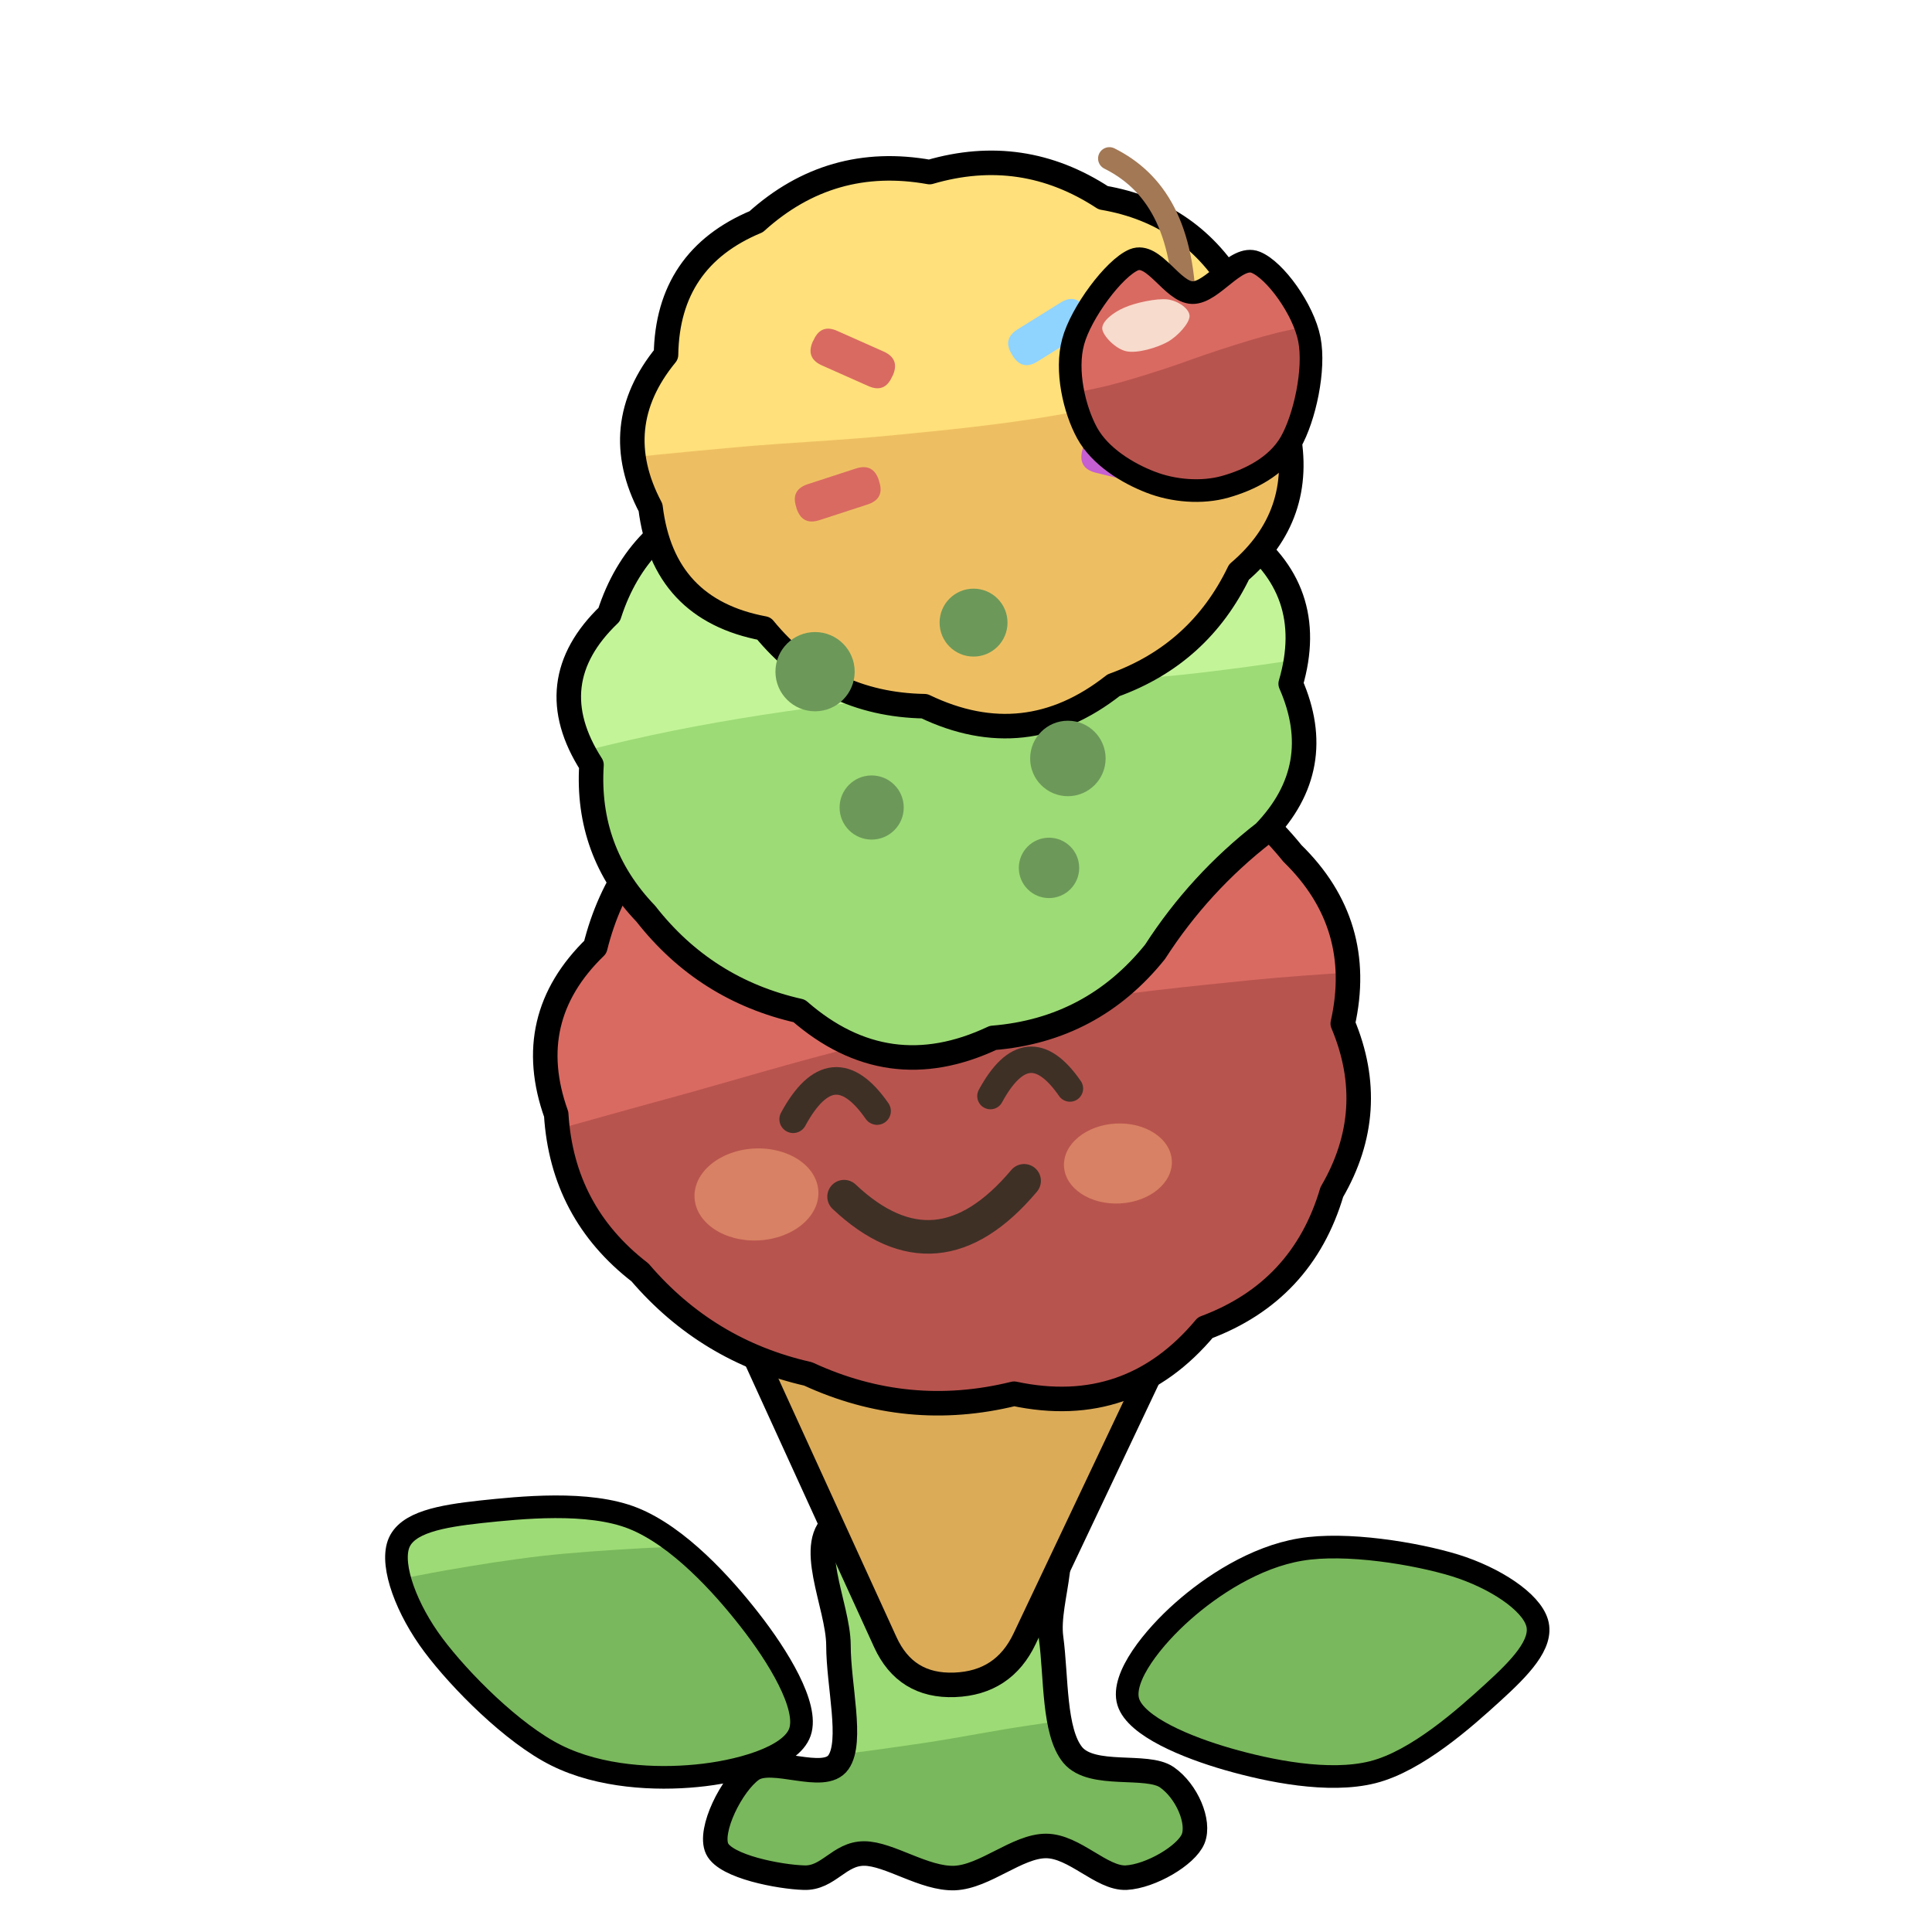
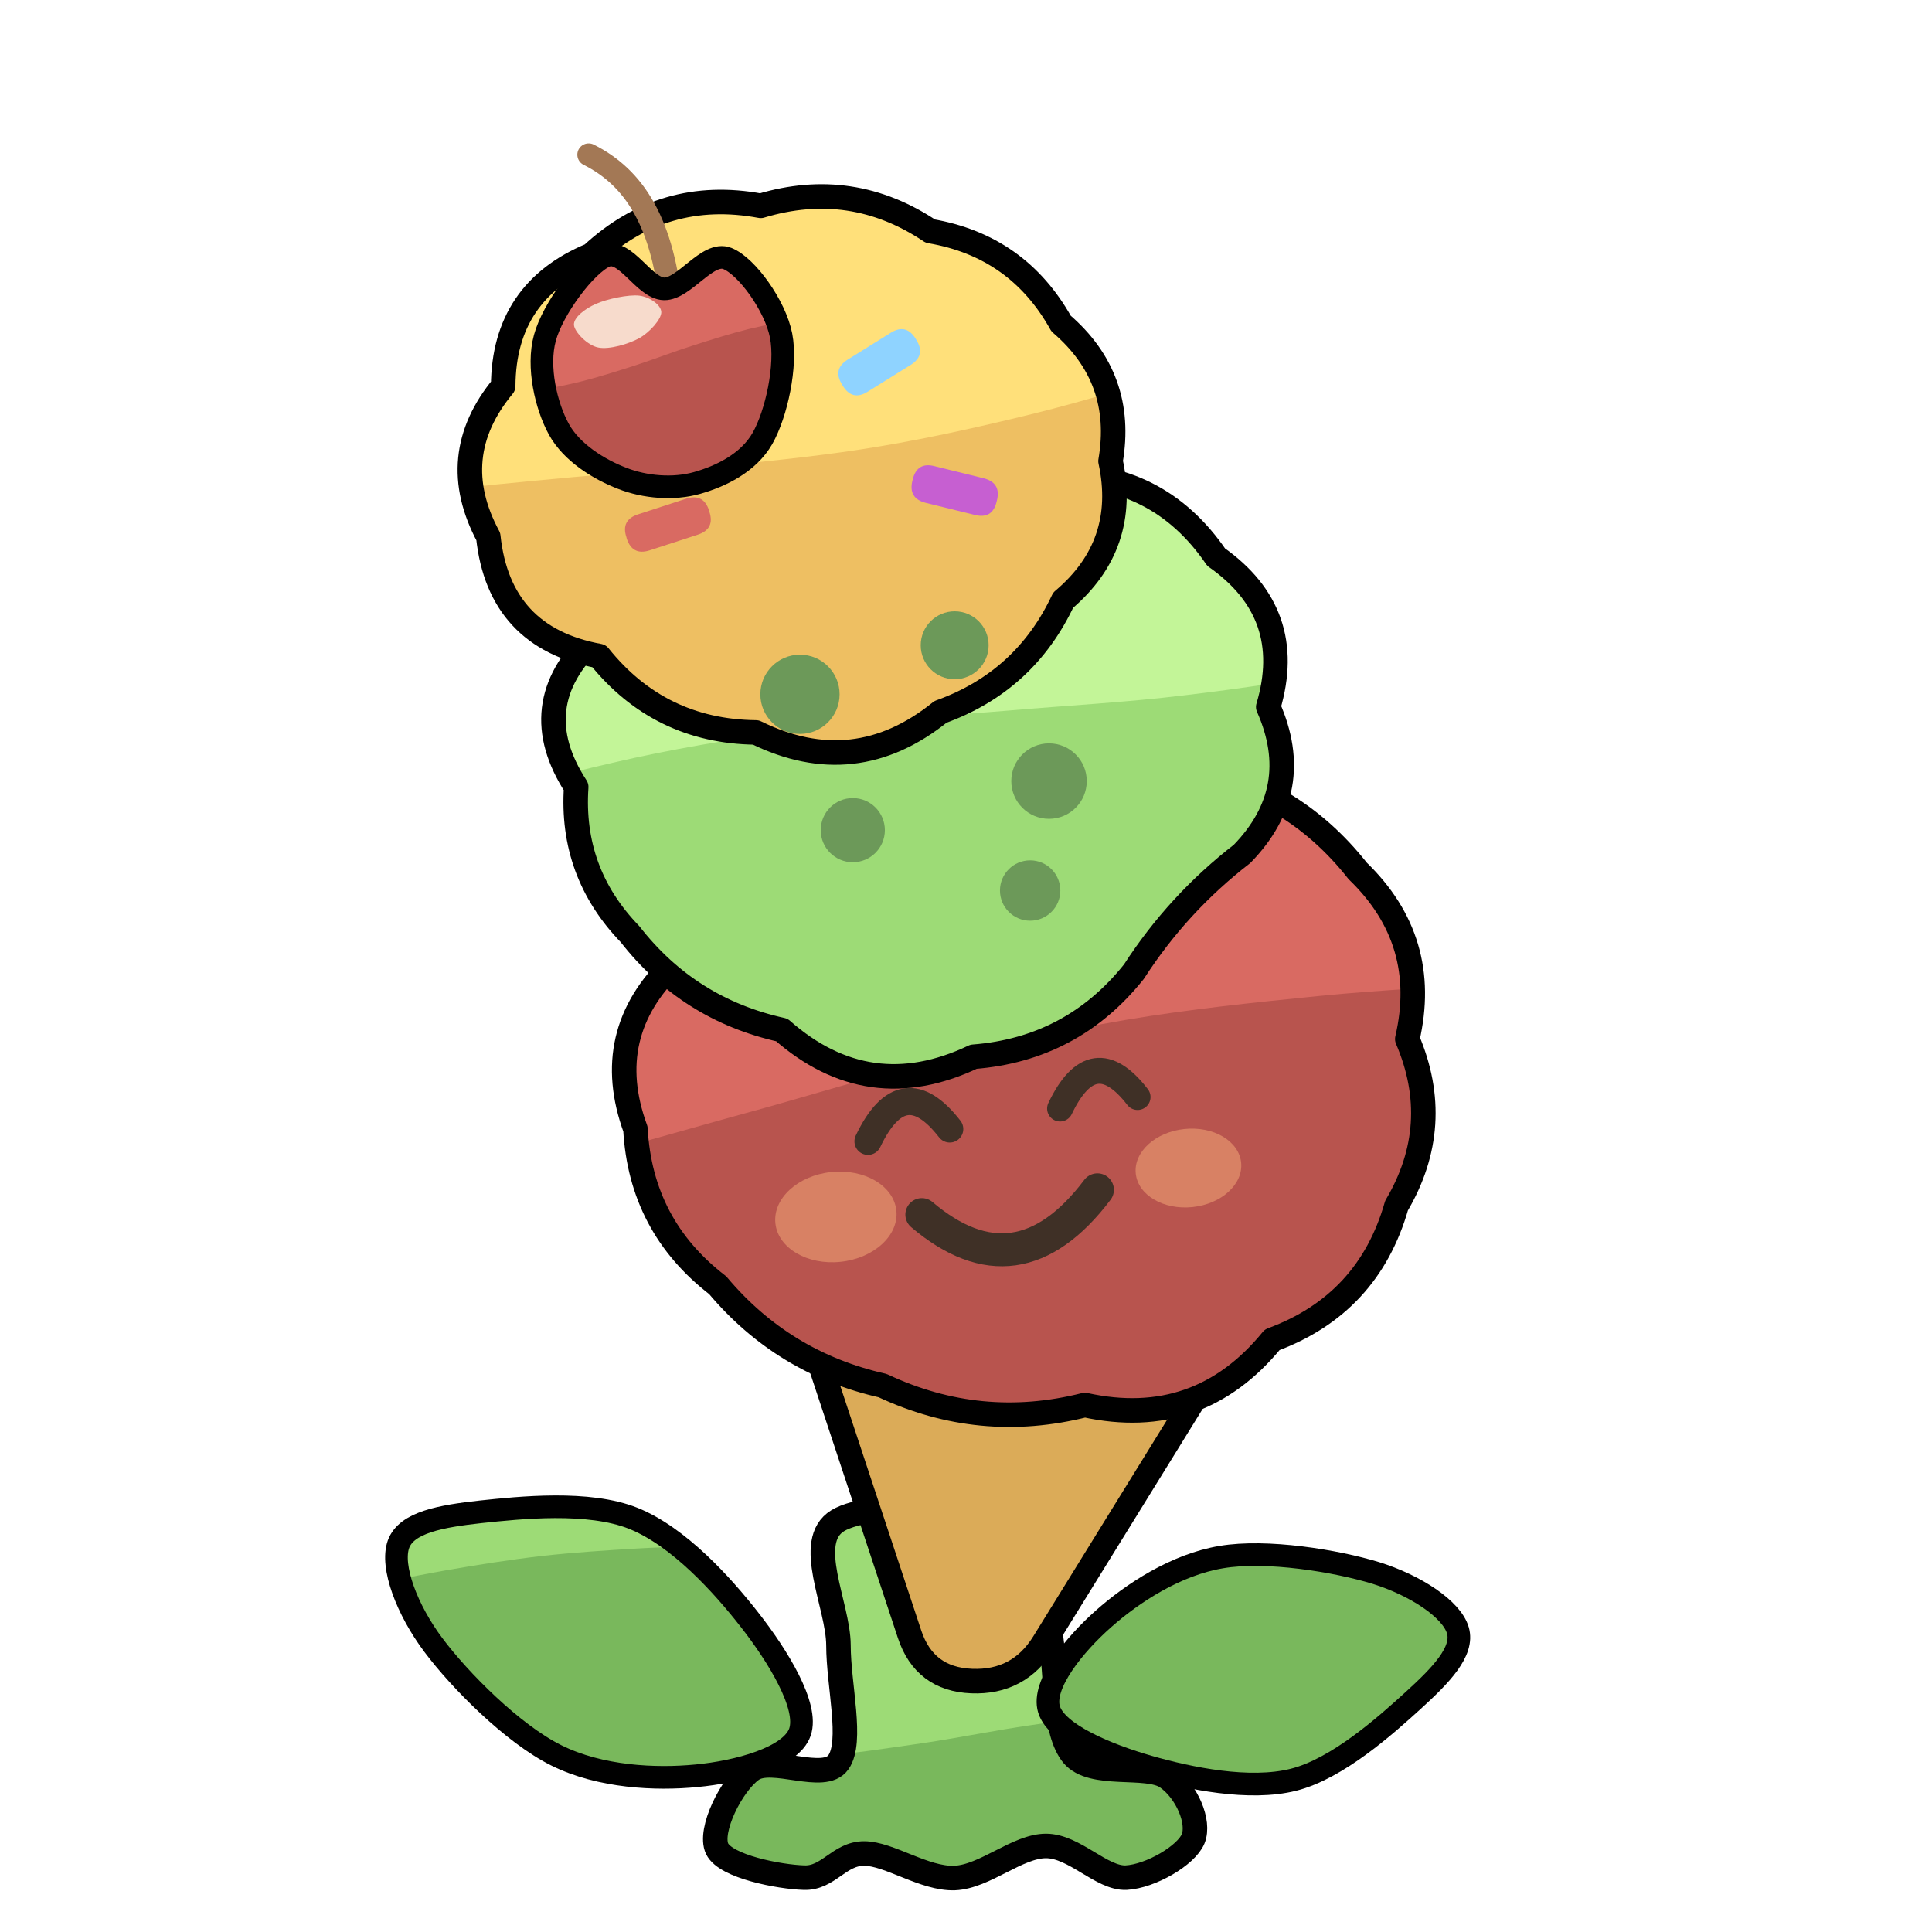
<svg xmlns="http://www.w3.org/2000/svg" width="1024" height="1024" viewBox="0 0 1024 1024">
  <defs>
    <clipPath id="k1">
      <path d="M444.0,806.0 C426.1,817.0 444.3,850.6 444.4,872.0 C444.4,893.3 452.1,923.0 444.4,934.0 C436.8,945.0 409.2,930.4 398.5,938.0 C387.8,945.6 375.5,970.3 380.1,979.9 C384.7,989.4 413.1,994.8 426.1,995.2 C439.1,995.7 444.7,982.4 458.0,982.4 C471.3,982.4 489.9,996.0 506.0,995.4 C522.1,994.7 539.2,978.4 554.4,978.4 C569.5,978.4 583.9,995.8 596.9,995.2 C609.9,994.5 628.8,983.4 632.4,974.6 C636.0,965.7 629.1,949.4 618.5,942.0 C607.9,934.6 578.9,942.5 568.6,930.2 C558.4,917.8 559.9,888.8 557.1,868.1 C554.3,847.4 570.8,816.3 552.0,806.0 C533.2,795.7 461.9,795.0 444.0,806.0 Z" />
    </clipPath>
    <clipPath id="k2">
      <path d="M424.0,918.0 C419.3,931.7 390.6,939.2 369.1,941.2 C347.6,943.3 318.2,942.0 294.9,930.4 C271.7,918.9 243.6,890.5 229.7,871.9 C215.7,853.2 207.0,830.3 211.2,818.5 C215.4,806.8 233.9,803.6 254.7,801.3 C275.5,799.1 312.0,795.2 335.8,804.8 C359.6,814.4 382.8,839.9 397.5,858.8 C412.2,877.6 428.7,904.3 424.0,918.0 Z" />
    </clipPath>
    <clipPath id="k3">
-       <path d="M598.0,902.0 C594.0,888.9 611.7,867.4 626.9,854.0 C642.1,840.5 665.2,825.3 689.3,821.3 C713.3,817.2 750.3,823.3 771.2,829.7 C792.1,836.2 811.4,848.8 814.7,860.1 C818.0,871.3 805.6,884.0 791.1,897.2 C776.6,910.4 751.0,933.4 727.6,939.3 C704.2,945.2 672.4,938.6 650.8,932.4 C629.2,926.2 602.0,915.1 598.0,902.0 Z" />
+       <path d="M556.0,906.0 C552.0,892.9 569.7,871.4 584.9,858.0 C600.1,844.5 623.2,829.3 647.3,825.3 C671.3,821.2 708.3,827.3 729.2,833.7 C750.1,840.2 769.4,852.8 772.7,864.1 C776.0,875.3 763.6,888.0 749.1,901.2 C734.6,914.4 709.0,937.4 685.6,943.3 C662.2,949.2 630.4,942.6 608.8,936.4 C587.2,930.2 560.0,919.1 556.0,906.0 Z" />
    </clipPath>
    <clipPath id="k4">
-       <path d="M358.9,628.8 Q344.0,596.0 380.0,595.1 L640.0,588.9 Q676.0,588.0 660.6,620.5 L543.1,868.5 Q532.0,892.0 506.0,893.0 L506.0,893.0 Q480.0,894.0 469.2,870.3 Z" />
+       <path d="M403.3,628.2 Q392.0,594.0 428.0,595.1 L682.0,602.9 Q718.0,604.0 699.1,634.6 L553.2,870.7 Q540.0,892.0 515.0,891.0 L515.0,891.0 Q490.0,890.0 482.1,866.2 Z" />
    </clipPath>
    <clipPath id="k5">
-       <path d="M478.8,395.3 Q535.2,378.6 590.9,397.2 Q648.4,406.9 685.0,452.3 Q723.5,489.9 711.7,542.5 Q731.1,588.6 705.9,631.8 Q690.3,684.5 638.8,703.7 Q598.7,751.7 537.5,738.7 Q481.1,752.6 428.3,728.2 Q374.9,716.1 339.2,674.4 Q298.0,642.6 294.8,590.6 Q276.6,539.7 315.5,502.0 Q328.1,451.4 371.5,422.3 Q420.4,389.7 478.8,395.3 Z" />
+       <path d="M517.4,405.3 Q572.7,388.5 627.4,407.1 Q684.1,416.5 719.6,461.6 Q758.0,498.7 745.9,550.7 Q765.4,596.3 740.2,639.0 Q725.3,691.3 674.3,710.1 Q635.3,757.9 575.0,744.7 Q519.5,758.7 467.8,734.4 Q415.1,722.5 380.4,681.2 Q339.6,649.8 336.8,598.4 Q318.3,547.9 357.1,510.8 Q369.2,460.6 412.0,431.9 Q459.9,399.5 517.4,405.3 Z" />
    </clipPath>
    <clipPath id="k6">
-       <path d="M469.7,217.9 Q524.8,202.4 569.4,238.2 Q624.8,236.5 656.3,282.0 Q698.8,312.3 684.1,362.4 Q703.5,406.6 670.1,441.3 Q635.7,468.0 612.2,504.5 Q579.0,545.8 526.3,550.1 Q470.3,576.5 423.6,535.8 Q373.8,524.6 342.3,484.3 Q310.6,451.2 313.5,405.4 Q285.4,361.6 322.9,325.7 Q337.8,279.3 383.9,263.6 Q416.5,221.4 469.7,217.9 Z" />
+       <path d="M460.0,232.0 Q514.5,216.4 558.7,252.0 Q613.6,250.0 644.6,295.3 Q687.0,325.1 672.2,374.7 Q691.6,418.4 658.3,452.6 Q624.3,478.9 601.0,515.0 Q568.3,556.0 516.0,560.1 Q460.5,586.5 414.4,545.9 Q365.0,535.0 333.9,495.1 Q302.3,462.4 305.4,417.1 Q277.3,373.9 314.7,338.4 Q329.3,292.4 375.1,277.1 Q407.3,235.2 460.0,232.0 Z" />
    </clipPath>
    <clipPath id="k7">
-       <path d="M492.7,91.2 Q541.9,76.8 584.7,104.8 Q631.9,112.9 655.6,154.4 Q689.7,183.9 682.5,228.4 Q691.7,273.4 656.7,303.2 Q635.7,346.8 590.2,363.2 Q543.5,400.0 490.0,374.3 Q437.9,373.4 404.9,333.1 Q351.4,323.1 344.8,269.0 Q322.0,225.8 353.0,188.0 Q353.8,137.1 400.8,117.5 Q440.3,81.8 492.7,91.2 Z" />
+       <path d="M403.2,109.1 Q451.4,94.6 493.1,122.5 Q539.5,130.4 562.4,171.5 Q596.2,200.5 588.6,244.4 Q598.2,288.8 563.5,318.1 Q543.3,361.2 498.5,377.3 Q453.0,414.0 400.6,388.2 Q349.5,387.6 317.5,347.7 Q264.5,338.0 258.8,284.4 Q235.9,241.8 266.7,204.6 Q267.0,154.3 313.5,135.1 Q351.8,99.5 403.2,109.1 Z" />
    </clipPath>
    <clipPath id="k8">
-       <path d="M632.0,155.1 C642.7,155.3 655.1,134.8 665.5,139.0 C675.8,143.1 690.9,164.0 694.0,179.9 C697.1,195.8 691.5,221.4 684.1,234.4 C676.6,247.5 661.8,254.5 649.4,258.0 C637.0,261.5 621.9,260.3 609.7,255.5 C597.5,250.8 583.0,241.9 576.2,229.5 C569.4,217.1 564.6,196.4 568.8,181.1 C572.9,165.8 590.5,142.1 601.0,137.7 C611.5,133.4 621.3,154.9 632.0,155.1 Z" />
+       <path d="M352.0,153.1 C362.7,153.3 375.1,132.8 385.5,137.0 C395.8,141.1 410.9,162.0 414.0,177.9 C417.1,193.8 411.5,219.4 404.1,232.4 C396.6,245.5 381.8,252.5 369.4,256.0 C357.0,259.5 341.9,258.3 329.7,253.5 C317.5,248.8 303.0,239.9 296.2,227.5 C289.4,215.1 284.6,194.4 288.8,179.1 C292.9,163.8 310.5,140.1 321.0,135.7 C331.5,131.4 341.3,152.9 352.0,153.1 Z" />
    </clipPath>
  </defs>
  <path d="M444.0,806.0 C426.1,817.0 444.3,850.6 444.4,872.0 C444.4,893.3 452.1,923.0 444.4,934.0 C436.8,945.0 409.2,930.4 398.5,938.0 C387.8,945.6 375.5,970.3 380.1,979.9 C384.7,989.4 413.1,994.8 426.1,995.2 C439.1,995.7 444.7,982.4 458.0,982.4 C471.3,982.4 489.9,996.0 506.0,995.4 C522.1,994.7 539.2,978.4 554.4,978.4 C569.5,978.4 583.9,995.8 596.9,995.2 C609.9,994.5 628.8,983.4 632.4,974.6 C636.0,965.7 629.1,949.4 618.5,942.0 C607.9,934.6 578.9,942.5 568.6,930.2 C558.4,917.8 559.9,888.8 557.1,868.1 C554.3,847.4 570.8,816.3 552.0,806.0 C533.2,795.7 461.9,795.0 444.0,806.0 Z" fill="#9ddb76" />
  <g clip-path="url(#k1)">
    <path d="M320.8,931.6 C330.2,931.9 358.4,933.4 377.1,933.3 C395.9,933.2 414.7,932.6 433.5,931.0 C452.3,929.4 471.0,926.5 489.8,923.8 C508.6,921.0 527.4,917.1 546.2,914.4 C565.0,911.6 583.7,908.8 602.5,907.2 C621.3,905.6 640.1,905.1 658.9,905.0 C677.6,904.9 705.8,906.5 715.2,906.8 L715.2,1210.0 L320.8,1210.0 Z" fill="#79b85c" />
  </g>
  <path d="M444.0,806.0 C426.1,817.0 444.3,850.6 444.4,872.0 C444.4,893.3 452.1,923.0 444.4,934.0 C436.8,945.0 409.2,930.4 398.5,938.0 C387.8,945.6 375.5,970.3 380.1,979.9 C384.7,989.4 413.1,994.8 426.1,995.2 C439.1,995.7 444.7,982.4 458.0,982.4 C471.3,982.4 489.9,996.0 506.0,995.4 C522.1,994.7 539.2,978.4 554.4,978.4 C569.5,978.4 583.9,995.8 596.9,995.2 C609.9,994.5 628.8,983.4 632.4,974.6 C636.0,965.7 629.1,949.4 618.5,942.0 C607.9,934.6 578.9,942.5 568.6,930.2 C558.4,917.8 559.9,888.8 557.1,868.1 C554.3,847.4 570.8,816.3 552.0,806.0 C533.2,795.7 461.9,795.0 444.0,806.0 Z" fill="none" stroke="#000000" stroke-width="13" stroke-linejoin="round" stroke-linecap="round" />
  <path d="M424.0,918.0 C419.3,931.7 390.6,939.2 369.1,941.2 C347.6,943.3 318.2,942.0 294.9,930.4 C271.7,918.9 243.6,890.5 229.7,871.9 C215.7,853.2 207.0,830.3 211.2,818.5 C215.4,806.8 233.9,803.6 254.7,801.3 C275.5,799.1 312.0,795.2 335.8,804.8 C359.6,814.4 382.8,839.9 397.5,858.8 C412.2,877.6 428.7,904.3 424.0,918.0 Z" fill="#9ddb76" />
  <g clip-path="url(#k2)">
    <path d="M184.5,842.6 C193.0,840.9 218.7,835.4 235.8,832.4 C252.9,829.4 270.0,826.7 287.1,824.7 C304.2,822.8 321.3,821.7 338.4,820.7 C355.5,819.7 372.5,819.6 389.6,818.8 C406.7,817.9 423.8,817.3 440.9,815.7 C458.0,814.0 475.1,811.8 492.2,809.1 C509.3,806.4 535.0,801.0 543.5,799.4 L543.5,1034.0 L184.5,1034.0 Z" fill="#79b85c" />
  </g>
  <path d="M424.0,918.0 C419.3,931.7 390.6,939.2 369.1,941.2 C347.6,943.3 318.2,942.0 294.9,930.4 C271.7,918.9 243.6,890.5 229.7,871.9 C215.7,853.2 207.0,830.3 211.2,818.5 C215.4,806.8 233.9,803.6 254.7,801.3 C275.5,799.1 312.0,795.2 335.8,804.8 C359.6,814.4 382.8,839.9 397.5,858.8 C412.2,877.6 428.7,904.3 424.0,918.0 Z" fill="none" stroke="#000000" stroke-width="12" stroke-linejoin="round" stroke-linecap="round" />
-   <path d="M598.0,902.0 C594.0,888.9 611.7,867.4 626.9,854.0 C642.1,840.5 665.2,825.3 689.3,821.3 C713.3,817.2 750.3,823.3 771.2,829.7 C792.1,836.2 811.4,848.8 814.7,860.1 C818.0,871.3 805.6,884.0 791.1,897.2 C776.6,910.4 751.0,933.4 727.6,939.3 C704.2,945.2 672.4,938.6 650.8,932.4 C629.2,926.2 602.0,915.1 598.0,902.0 Z" fill="#9ddb76" />
+   <path d="M556.0,906.0 C552.0,892.9 569.7,871.4 584.9,858.0 C600.1,844.5 623.2,829.3 647.3,825.3 C671.3,821.2 708.3,827.3 729.2,833.7 C750.1,840.2 769.4,852.8 772.7,864.1 C776.0,875.3 763.6,888.0 749.1,901.2 C734.6,914.4 709.0,937.4 685.6,943.3 C662.2,949.2 630.4,942.6 608.8,936.4 C587.2,930.2 560.0,919.1 556.0,906.0 Z" fill="#9ddb76" />
  <g clip-path="url(#k3)">
-     <path d="M489.4,829.2 C497.4,828.9 521.5,828.3 537.5,827.4 C553.6,826.4 569.7,825.3 585.7,823.5 C601.8,821.6 617.8,819.0 633.9,816.2 C650.0,813.3 666.0,809.6 682.1,806.5 C698.2,803.4 714.2,800.0 730.3,797.5 C746.3,795.0 762.4,793.0 778.5,791.5 C794.5,790.1 818.6,789.2 826.6,788.7 L826.6,1011.0 L489.4,1011.0 Z" fill="#79b85c" />
-   </g>
-   <path d="M598.0,902.0 C594.0,888.9 611.7,867.4 626.9,854.0 C642.1,840.5 665.2,825.3 689.3,821.3 C713.3,817.2 750.3,823.3 771.2,829.7 C792.1,836.2 811.4,848.8 814.7,860.1 C818.0,871.3 805.6,884.0 791.1,897.2 C776.6,910.4 751.0,933.4 727.6,939.3 C704.2,945.2 672.4,938.6 650.8,932.4 C629.2,926.2 602.0,915.1 598.0,902.0 Z" fill="none" stroke="#000000" stroke-width="12" stroke-linejoin="round" stroke-linecap="round" />
-   <path d="M358.9,628.8 Q344.0,596.0 380.0,595.1 L640.0,588.9 Q676.0,588.0 660.6,620.5 L543.1,868.5 Q532.0,892.0 506.0,893.0 L506.0,893.0 Q480.0,894.0 469.2,870.3 Z" fill="#f0c665" />
+     <path d="M447.4,833.2 C455.4,832.9 479.5,832.3 495.5,831.4 C511.6,830.4 527.7,829.3 543.7,827.5 C559.8,825.6 575.8,823.0 591.9,820.2 C608.0,817.3 624.0,813.6 640.1,810.5 C656.2,807.4 672.2,804.0 688.3,801.5 C704.3,799.0 720.4,797.0 736.5,795.5 C752.5,794.1 776.6,793.2 784.6,792.7 L784.6,1015.0 L447.4,1015.0 Z" fill="#79b85c" />
+   </g>
+   <path d="M556.0,906.0 C552.0,892.9 569.7,871.4 584.9,858.0 C600.1,844.5 623.2,829.3 647.3,825.3 C671.3,821.2 708.3,827.3 729.2,833.7 C750.1,840.2 769.4,852.8 772.7,864.1 C776.0,875.3 763.6,888.0 749.1,901.2 C734.6,914.4 709.0,937.4 685.6,943.3 C662.2,949.2 630.4,942.6 608.8,936.4 C587.2,930.2 560.0,919.1 556.0,906.0 Z" fill="none" stroke="#000000" stroke-width="12" stroke-linejoin="round" stroke-linecap="round" />
+   <path d="M403.3,628.2 Q392.0,594.0 428.0,595.1 L682.0,602.9 Q718.0,604.0 699.1,634.6 L553.2,870.7 Q540.0,892.0 515.0,891.0 L515.0,891.0 Q490.0,890.0 482.1,866.2 Z" fill="#f0c665" />
  <g clip-path="url(#k4)">
-     <path d="M224.4,747.6 L795.6,651.6 L795.6,1186.0 L224.4,1186.0 Z" fill="#dbab58" />
-     <path d="M392,610 L474,866" fill="none" stroke="#dbab58" stroke-width="11" stroke-linejoin="round" stroke-linecap="round" />
-     <path d="M378,640 L648,626" fill="none" stroke="#dbab58" stroke-width="11" stroke-linejoin="round" stroke-linecap="round" />
-     <path d="M444,616 L496,866" fill="none" stroke="#dbab58" stroke-width="11" stroke-linejoin="round" stroke-linecap="round" />
-     <path d="M386,690 L618,676" fill="none" stroke="#dbab58" stroke-width="11" stroke-linejoin="round" stroke-linecap="round" />
-     <path d="M496,622 L518,866" fill="none" stroke="#dbab58" stroke-width="11" stroke-linejoin="round" stroke-linecap="round" />
-     <path d="M394,740 L588,726" fill="none" stroke="#dbab58" stroke-width="11" stroke-linejoin="round" stroke-linecap="round" />
-     <path d="M548,628 L540,866" fill="none" stroke="#dbab58" stroke-width="11" stroke-linejoin="round" stroke-linecap="round" />
-     <path d="M402,790 L558,776" fill="none" stroke="#dbab58" stroke-width="11" stroke-linejoin="round" stroke-linecap="round" />
-     <path d="M600,634 L562,866" fill="none" stroke="#dbab58" stroke-width="11" stroke-linejoin="round" stroke-linecap="round" />
-     <path d="M410,840 L528,826" fill="none" stroke="#dbab58" stroke-width="11" stroke-linejoin="round" stroke-linecap="round" />
-   </g>
-   <path d="M358.9,628.8 Q344.0,596.0 380.0,595.1 L640.0,588.9 Q676.0,588.0 660.6,620.5 L543.1,868.5 Q532.0,892.0 506.0,893.0 L506.0,893.0 Q480.0,894.0 469.2,870.3 Z" fill="none" stroke="#000000" stroke-width="13" stroke-linejoin="round" stroke-linecap="round" />
-   <path d="M478.8,395.3 Q535.2,378.6 590.9,397.2 Q648.4,406.9 685.0,452.3 Q723.5,489.9 711.7,542.5 Q731.1,588.6 705.9,631.8 Q690.3,684.5 638.8,703.7 Q598.7,751.7 537.5,738.7 Q481.1,752.6 428.3,728.2 Q374.9,716.1 339.2,674.4 Q298.0,642.6 294.8,590.6 Q276.6,539.7 315.5,502.0 Q328.1,451.4 371.5,422.3 Q420.4,389.7 478.8,395.3 Z" fill="#d96a62" />
+     <path d="M262.4,753.6 L833.6,657.6 L833.6,1192.0 L262.4,1192.0 Z" fill="#dbab58" />
+     <path d="M420,614 L482,864" fill="none" stroke="#dbab58" stroke-width="11" stroke-linejoin="round" stroke-linecap="round" />
+     <path d="M410,644 L700,636" fill="none" stroke="#dbab58" stroke-width="11" stroke-linejoin="round" stroke-linecap="round" />
+     <path d="M480,620 L504,864" fill="none" stroke="#dbab58" stroke-width="11" stroke-linejoin="round" stroke-linecap="round" />
+     <path d="M420,692 L666,684" fill="none" stroke="#dbab58" stroke-width="11" stroke-linejoin="round" stroke-linecap="round" />
+     <path d="M540,626 L526,864" fill="none" stroke="#dbab58" stroke-width="11" stroke-linejoin="round" stroke-linecap="round" />
+     <path d="M430,740 L632,732" fill="none" stroke="#dbab58" stroke-width="11" stroke-linejoin="round" stroke-linecap="round" />
+     <path d="M600,632 L548,864" fill="none" stroke="#dbab58" stroke-width="11" stroke-linejoin="round" stroke-linecap="round" />
+     <path d="M440,788 L598,780" fill="none" stroke="#dbab58" stroke-width="11" stroke-linejoin="round" stroke-linecap="round" />
+     <path d="M660,638 L570,864" fill="none" stroke="#dbab58" stroke-width="11" stroke-linejoin="round" stroke-linecap="round" />
+     <path d="M450,836 L564,828" fill="none" stroke="#dbab58" stroke-width="11" stroke-linejoin="round" stroke-linecap="round" />
+   </g>
+   <path d="M403.3,628.2 Q392.0,594.0 428.0,595.1 L682.0,602.9 Q718.0,604.0 699.1,634.6 L553.2,870.7 Q540.0,892.0 515.0,891.0 L515.0,891.0 Q490.0,890.0 482.1,866.2 Z" fill="none" stroke="#000000" stroke-width="13" stroke-linejoin="round" stroke-linecap="round" />
+   <path d="M517.4,405.3 Q572.7,388.5 627.4,407.1 Q684.1,416.5 719.6,461.6 Q758.0,498.7 745.9,550.7 Q765.4,596.3 740.2,639.0 Q725.3,691.3 674.3,710.1 Q635.3,757.9 575.0,744.7 Q519.5,758.7 467.8,734.4 Q415.1,722.5 380.4,681.2 Q339.6,649.8 336.8,598.4 Q318.3,547.9 357.1,510.8 Q369.2,460.6 412.0,431.9 Q459.9,399.5 517.4,405.3 Z" fill="#d96a62" />
  <g clip-path="url(#k5)">
-     <path d="M144.2,630.5 C161.5,627.1 213.5,618.5 248.1,610.6 C282.8,602.6 317.4,592.2 352.1,582.8 C386.7,573.4 421.4,562.6 456.0,554.2 C490.7,545.7 525.3,537.9 560.0,532.2 C594.6,526.4 629.3,522.9 663.9,519.4 C698.6,516.0 733.2,514.7 767.9,511.5 C802.5,508.3 854.5,502.1 871.8,500.3 L871.8,1094.0 L144.2,1094.0 Z" fill="#b8544e" />
-   </g>
-   <path d="M478.8,395.3 Q535.2,378.6 590.9,397.2 Q648.4,406.9 685.0,452.3 Q723.5,489.9 711.7,542.5 Q731.1,588.6 705.9,631.8 Q690.3,684.5 638.8,703.7 Q598.7,751.7 537.5,738.7 Q481.1,752.6 428.3,728.2 Q374.9,716.1 339.2,674.4 Q298.0,642.6 294.8,590.6 Q276.6,539.7 315.5,502.0 Q328.1,451.4 371.5,422.3 Q420.4,389.7 478.8,395.3 Z" fill="none" stroke="#000000" stroke-width="13" stroke-linejoin="round" stroke-linecap="round" />
-   <path d="M469.7,217.9 Q524.8,202.4 569.4,238.2 Q624.8,236.5 656.3,282.0 Q698.8,312.3 684.1,362.4 Q703.5,406.6 670.1,441.3 Q635.7,468.0 612.2,504.5 Q579.0,545.8 526.3,550.1 Q470.3,576.5 423.6,535.8 Q373.8,524.6 342.3,484.3 Q310.6,451.2 313.5,405.4 Q285.4,361.6 322.9,325.7 Q337.8,279.3 383.9,263.6 Q416.5,221.4 469.7,217.9 Z" fill="#c3f598" />
+     <path d="M189.0,637.7 C206.0,634.4 257.0,625.9 291.0,618.1 C325.0,610.2 359.0,599.9 393.0,590.6 C427.0,581.4 461.0,570.6 495.0,562.3 C529.0,553.9 563.0,546.3 597.0,540.5 C631.0,534.8 665.0,531.3 699.0,527.9 C733.0,524.5 767.0,523.2 801.0,520.1 C835.0,516.9 886.0,510.9 903.0,509.0 L903.0,1096.0 L189.0,1096.0 Z" fill="#b8544e" />
+   </g>
+   <path d="M517.4,405.3 Q572.7,388.5 627.4,407.1 Q684.1,416.5 719.6,461.6 Q758.0,498.7 745.9,550.7 Q765.4,596.3 740.2,639.0 Q725.3,691.3 674.3,710.1 Q635.3,757.9 575.0,744.7 Q519.5,758.7 467.8,734.4 Q415.1,722.5 380.4,681.2 Q339.6,649.8 336.8,598.4 Q318.3,547.9 357.1,510.8 Q369.2,460.6 412.0,431.9 Q459.9,399.5 517.4,405.3 Z" fill="none" stroke="#000000" stroke-width="13" stroke-linejoin="round" stroke-linecap="round" />
+   <path d="M460.0,232.0 Q514.5,216.4 558.7,252.0 Q613.6,250.0 644.6,295.3 Q687.0,325.1 672.2,374.7 Q691.6,418.4 658.3,452.6 Q624.3,478.9 601.0,515.0 Q568.3,556.0 516.0,560.1 Q460.5,586.5 414.4,545.9 Q365.0,535.0 333.9,495.1 Q302.3,462.4 305.4,417.1 Q277.3,373.9 314.7,338.4 Q329.3,292.4 375.1,277.1 Q407.3,235.2 460.0,232.0 Z" fill="#c3f598" />
  <g clip-path="url(#k6)">
-     <path d="M168.2,437.0 C183.9,432.5 231.0,418.6 262.4,410.3 C293.8,402.0 325.2,393.6 356.7,387.3 C388.1,381.0 419.5,376.3 450.9,372.5 C482.3,368.6 513.7,367.0 545.1,364.3 C576.5,361.6 607.9,360.0 639.3,356.2 C670.8,352.4 702.2,347.7 733.6,341.4 C765.0,335.1 812.1,322.3 827.8,318.4 L827.8,864.0 L168.2,864.0 Z" fill="#9ddb76" />
-   </g>
-   <path d="M469.7,217.9 Q524.8,202.4 569.4,238.2 Q624.8,236.5 656.3,282.0 Q698.8,312.3 684.1,362.4 Q703.5,406.6 670.1,441.3 Q635.7,468.0 612.2,504.5 Q579.0,545.8 526.3,550.1 Q470.3,576.5 423.6,535.8 Q373.8,524.6 342.3,484.3 Q310.6,451.2 313.5,405.4 Q285.4,361.6 322.9,325.7 Q337.8,279.3 383.9,263.6 Q416.5,221.4 469.7,217.9 Z" fill="none" stroke="#000000" stroke-width="13" stroke-linejoin="round" stroke-linecap="round" />
-   <path d="M492.7,91.2 Q541.9,76.8 584.7,104.8 Q631.9,112.9 655.6,154.4 Q689.7,183.9 682.5,228.4 Q691.7,273.4 656.7,303.2 Q635.7,346.8 590.2,363.2 Q543.5,400.0 490.0,374.3 Q437.9,373.4 404.9,333.1 Q351.4,323.1 344.8,269.0 Q322.0,225.8 353.0,188.0 Q353.8,137.1 400.8,117.5 Q440.3,81.8 492.7,91.2 Z" fill="#ffe07a" />
+     <path d="M161.6,448.3 C177.1,443.9 223.8,430.2 254.9,422.0 C285.9,413.8 317.0,405.5 348.1,399.2 C379.2,393.0 410.3,388.4 441.4,384.6 C472.5,380.8 503.5,379.2 534.6,376.6 C565.7,373.9 596.8,372.3 627.9,368.5 C659.0,364.8 690.1,360.2 721.1,354.0 C752.2,347.7 798.9,335.0 814.4,331.2 L814.4,870.0 L161.6,870.0 Z" fill="#9ddb76" />
+   </g>
+   <path d="M460.0,232.0 Q514.5,216.4 558.7,252.0 Q613.6,250.0 644.6,295.3 Q687.0,325.1 672.2,374.7 Q691.6,418.4 658.3,452.6 Q624.3,478.9 601.0,515.0 Q568.3,556.0 516.0,560.1 Q460.5,586.5 414.4,545.9 Q365.0,535.0 333.9,495.1 Q302.3,462.4 305.4,417.1 Q277.3,373.9 314.7,338.4 Q329.3,292.4 375.1,277.1 Q407.3,235.2 460.0,232.0 Z" fill="none" stroke="#000000" stroke-width="13" stroke-linejoin="round" stroke-linecap="round" />
+   <path d="M403.2,109.1 Q451.4,94.6 493.1,122.5 Q539.5,130.4 562.4,171.5 Q596.2,200.5 588.6,244.4 Q598.2,288.8 563.5,318.1 Q543.3,361.2 498.5,377.3 Q453.0,414.0 400.6,388.2 Q349.5,387.6 317.5,347.7 Q264.5,338.0 258.8,284.4 Q235.9,241.8 266.7,204.6 Q267.0,154.3 313.5,135.1 Q351.8,99.5 403.2,109.1 Z" fill="#ffe07a" />
  <g clip-path="url(#k7)">
-     <path d="M223.6,262.4 C237.5,259.6 279.3,250.3 307.1,246.1 C335.0,241.9 362.8,239.6 390.7,237.0 C418.5,234.5 446.4,233.4 474.2,230.6 C502.1,227.9 529.9,225.1 557.8,220.4 C585.6,215.7 613.5,209.5 641.3,202.7 C669.2,195.9 697.0,187.2 724.9,179.6 C752.7,172.0 794.5,160.9 808.4,157.2 L808.4,654.0 L223.6,654.0 Z" fill="#eebf62" />
-   </g>
-   <path d="M492.7,91.2 Q541.9,76.8 584.7,104.8 Q631.9,112.9 655.6,154.4 Q689.7,183.9 682.5,228.4 Q691.7,273.4 656.7,303.2 Q635.7,346.8 590.2,363.2 Q543.5,400.0 490.0,374.3 Q437.9,373.4 404.9,333.1 Q351.4,323.1 344.8,269.0 Q322.0,225.8 353.0,188.0 Q353.8,137.1 400.8,117.5 Q440.3,81.8 492.7,91.2 Z" fill="none" stroke="#000000" stroke-width="13" stroke-linejoin="round" stroke-linecap="round" />
-   <circle cx="432.0" cy="356.0" r="21.0" fill="#6c9959" />
-   <circle cx="516.0" cy="330.0" r="18.0" fill="#6c9959" />
-   <circle cx="566.0" cy="402.0" r="20.0" fill="#6c9959" />
-   <circle cx="462.0" cy="428.0" r="17.0" fill="#6c9959" />
-   <circle cx="556.0" cy="460.0" r="16.0" fill="#6c9959" />
-   <path d="M431.2,180.3 Q435.1,171.5 443.8,175.4 L468.3,186.3 Q477.1,190.2 473.2,199.0 L472.8,199.7 Q468.9,208.5 460.2,204.6 L435.7,193.7 Q426.9,189.8 430.8,181.0 Z" fill="#d96a62" />
-   <path d="M536.3,187.8 Q531.2,179.7 539.3,174.6 L562.1,160.4 Q570.2,155.3 575.3,163.5 L575.7,164.2 Q580.8,172.3 572.7,177.4 L549.9,191.6 Q541.8,196.7 536.7,188.5 Z" fill="#8fd3ff" />
-   <path d="M573.8,238.0 Q576.1,228.7 585.4,231.1 L611.4,237.5 Q620.7,239.9 618.4,249.2 L618.2,250.0 Q615.9,259.3 606.6,256.9 L580.6,250.5 Q571.3,248.1 573.6,238.8 Z" fill="#c65fd1" />
-   <path d="M422.0,268.7 Q419.0,259.6 428.2,256.6 L453.7,248.3 Q462.8,245.4 465.8,254.5 L466.0,255.3 Q469.0,264.4 459.8,267.4 L434.3,275.7 Q425.2,278.6 422.2,269.5 Z" fill="#d96a62" />
-   <path d="M628,168 C628,120 612,96 588,84" fill="none" stroke="#a37855" stroke-width="12" stroke-linejoin="round" stroke-linecap="round" />
-   <path d="M632.0,155.1 C642.7,155.3 655.1,134.8 665.5,139.0 C675.8,143.1 690.9,164.0 694.0,179.9 C697.1,195.8 691.5,221.4 684.1,234.4 C676.6,247.5 661.8,254.5 649.4,258.0 C637.0,261.5 621.9,260.3 609.7,255.5 C597.5,250.8 583.0,241.9 576.2,229.5 C569.4,217.1 564.6,196.4 568.8,181.1 C572.9,165.8 590.5,142.1 601.0,137.7 C611.5,133.4 621.3,154.9 632.0,155.1 Z" fill="#d96a62" />
+     <path d="M140.4,277.9 C154.0,275.2 194.8,266.0 222.0,261.9 C249.2,257.7 276.4,255.5 303.6,252.9 C330.8,250.4 358.0,249.3 385.2,246.6 C412.4,243.9 439.6,241.1 466.8,236.5 C494.0,231.9 521.2,225.8 548.4,219.1 C575.6,212.4 602.8,203.7 630.0,196.3 C657.2,188.8 698.0,177.9 711.6,174.2 L711.6,664.0 L140.4,664.0 Z" fill="#eebf62" />
+   </g>
+   <path d="M403.2,109.1 Q451.4,94.6 493.1,122.5 Q539.5,130.4 562.4,171.5 Q596.2,200.5 588.6,244.4 Q598.2,288.8 563.5,318.1 Q543.3,361.2 498.5,377.3 Q453.0,414.0 400.6,388.2 Q349.5,387.6 317.5,347.7 Q264.5,338.0 258.8,284.4 Q235.9,241.8 266.7,204.6 Q267.0,154.3 313.5,135.1 Q351.8,99.5 403.2,109.1 Z" fill="none" stroke="#000000" stroke-width="13" stroke-linejoin="round" stroke-linecap="round" />
+   <circle cx="424.0" cy="368.0" r="21.0" fill="#6c9959" />
+   <circle cx="506.0" cy="342.0" r="18.0" fill="#6c9959" />
+   <circle cx="556.0" cy="414.0" r="20.0" fill="#6c9959" />
+   <circle cx="452.0" cy="440.0" r="17.0" fill="#6c9959" />
+   <circle cx="546.0" cy="472.0" r="16.0" fill="#6c9959" />
+   <path d="M341.2,196.3 Q345.1,187.5 353.8,191.4 L378.3,202.3 Q387.1,206.2 383.2,215.0 L382.8,215.7 Q378.9,224.5 370.2,220.6 L345.7,209.7 Q336.9,205.8 340.8,197.0 Z" fill="#d96a62" />
+   <path d="M446.3,203.8 Q441.2,195.7 449.3,190.6 L472.1,176.4 Q480.2,171.3 485.3,179.5 L485.7,180.2 Q490.8,188.3 482.7,193.4 L459.9,207.6 Q451.8,212.7 446.7,204.5 Z" fill="#8fd3ff" />
+   <path d="M483.8,254.0 Q486.1,244.7 495.4,247.1 L521.4,253.5 Q530.7,255.9 528.4,265.2 L528.2,266.0 Q525.9,275.3 516.6,272.9 L490.6,266.5 Q481.3,264.1 483.6,254.8 Z" fill="#c65fd1" />
+   <path d="M332.0,284.7 Q329.0,275.6 338.2,272.6 L363.7,264.3 Q372.8,261.4 375.8,270.5 L376.0,271.3 Q379.0,280.4 369.8,283.4 L344.3,291.7 Q335.2,294.6 332.2,285.5 Z" fill="#d96a62" />
+   <path d="M356,166 C352,118 336,94 312,82" fill="none" stroke="#a37855" stroke-width="12" stroke-linejoin="round" stroke-linecap="round" />
+   <path d="M352.0,153.1 C362.7,153.3 375.1,132.8 385.5,137.0 C395.8,141.1 410.9,162.0 414.0,177.9 C417.1,193.8 411.5,219.4 404.1,232.4 C396.6,245.5 381.8,252.5 369.4,256.0 C357.0,259.5 341.9,258.3 329.7,253.5 C317.5,248.8 303.0,239.9 296.2,227.5 C289.4,215.1 284.6,194.4 288.8,179.1 C292.9,163.8 310.5,140.1 321.0,135.7 C331.5,131.4 341.3,152.9 352.0,153.1 Z" fill="#d96a62" />
  <g clip-path="url(#k8)">
-     <path d="M526.6,213.4 C531.6,212.8 546.7,211.7 556.7,210.2 C566.8,208.7 576.8,206.9 586.8,204.5 C596.9,202.0 606.9,198.8 616.9,195.6 C627.0,192.3 637.0,188.4 647.1,185.2 C657.1,182.0 667.1,178.8 677.2,176.3 C687.2,173.9 697.2,172.1 707.3,170.7 C717.3,169.2 732.4,168.1 737.4,167.6 L737.4,382.0 L526.6,382.0 Z" fill="#b8544e" />
-     <path d="M584.2,174.2 C584.0,170.3 590.0,165.6 595.8,163.1 C601.5,160.5 613.1,158.0 618.9,158.7 C624.7,159.5 630.5,163.8 630.5,167.5 C630.5,171.2 624.4,178.1 618.9,181.2 C613.3,184.3 602.9,187.4 597.1,186.2 C591.4,185.1 584.5,178.0 584.2,174.2 Z" fill="#fff7e6" opacity="0.8" />
-   </g>
-   <path d="M632.0,155.1 C642.7,155.3 655.1,134.8 665.5,139.0 C675.8,143.1 690.9,164.0 694.0,179.9 C697.1,195.8 691.5,221.4 684.1,234.4 C676.6,247.5 661.8,254.5 649.4,258.0 C637.0,261.5 621.9,260.3 609.7,255.5 C597.5,250.8 583.0,241.9 576.2,229.5 C569.4,217.1 564.6,196.4 568.8,181.1 C572.9,165.8 590.5,142.1 601.0,137.7 C611.5,133.4 621.3,154.9 632.0,155.1 Z" fill="none" stroke="#000000" stroke-width="12" stroke-linejoin="round" stroke-linecap="round" />
-   <g id="face" transform="translate(494.0,590.0) rotate(-3.0) scale(1.06)">
+     <path d="M246.6,211.4 C251.6,210.8 266.7,209.7 276.7,208.2 C286.8,206.7 296.8,204.9 306.8,202.5 C316.9,200.0 326.9,196.8 336.9,193.6 C347.0,190.3 357.0,186.4 367.1,183.2 C377.1,180.0 387.1,176.8 397.2,174.3 C407.2,171.9 417.2,170.1 427.3,168.7 C437.3,167.2 452.4,166.1 457.4,165.6 L457.4,380.0 L246.6,380.0 Z" fill="#b8544e" />
+     <path d="M304.2,172.2 C304.0,168.3 310.0,163.6 315.8,161.1 C321.5,158.5 333.1,156.0 338.9,156.7 C344.7,157.5 350.5,161.8 350.5,165.5 C350.5,169.2 344.4,176.1 338.9,179.2 C333.3,182.3 322.9,185.4 317.1,184.2 C311.4,183.1 304.5,176.0 304.2,172.2 Z" fill="#fff7e6" opacity="0.8" />
+   </g>
+   <path d="M352.0,153.1 C362.7,153.3 375.1,132.8 385.5,137.0 C395.8,141.1 410.9,162.0 414.0,177.9 C417.1,193.8 411.5,219.4 404.1,232.4 C396.6,245.5 381.8,252.5 369.4,256.0 C357.0,259.5 341.9,258.3 329.7,253.5 C317.5,248.8 303.0,239.9 296.2,227.5 C289.4,215.1 284.6,194.4 288.8,179.1 C292.9,163.8 310.5,140.1 321.0,135.7 C331.5,131.4 341.3,152.9 352.0,153.1 Z" fill="none" stroke="#000000" stroke-width="12" stroke-linejoin="round" stroke-linecap="round" />
+   <g id="face" transform="translate(532.0,598.0) rotate(-6.0) scale(1.04)">
    <g id="face-blush">
      <ellipse cx="-89.8" cy="36.0" rx="31" ry="23" fill="#ffb77e" opacity="0.45" />
      <ellipse cx="91.5" cy="30.0" rx="27" ry="20" fill="#ffb77e" opacity="0.45" />
    </g>
    <g id="face-neutral" display="none">
      <g id="face-neutral-eyes">
        <g transform="translate(-48.0,-8.0)">
          <ellipse cx="0" cy="0" rx="17.0" ry="24.0" fill="#3f3026" transform="rotate(-7)" />
        </g>
        <g transform="translate(50.0,-14.0)">
          <ellipse cx="0" cy="0" rx="16.1" ry="22.8" fill="#3f3026" transform="rotate(6)" />
        </g>
      </g>
      <g id="face-neutral-mouth">
        <path d="M-31.4,47.8 Q-2.0,66.7 29.5,44.6" fill="none" stroke="#3f3026" stroke-width="15.8" stroke-linejoin="round" stroke-linecap="round" />
      </g>
    </g>
    <g id="face-happy">
      <g id="face-happy-eyes">
        <g transform="translate(-48.0,-8.0)">
          <path d="M-21.5,7.4 Q0.0,-27.7 20.6,5.5" fill="none" stroke="#3f3026" stroke-width="13.8" stroke-linejoin="round" stroke-linecap="round" />
        </g>
        <g transform="translate(50.0,-14.0)">
          <path d="M-20.4,7.0 Q0.0,-26.3 19.5,5.3" fill="none" stroke="#3f3026" stroke-width="13.2" stroke-linejoin="round" stroke-linecap="round" />
        </g>
      </g>
      <g id="face-happy-mouth">
        <path d="M-46.1,39.4 Q-2.0,85.6 44.2,36.2" fill="none" stroke="#3f3026" stroke-width="16.8" stroke-linejoin="round" stroke-linecap="round" />
      </g>
    </g>
    <g id="face-delighted" display="none">
      <g id="face-delighted-eyes">
        <g transform="translate(-48.0,-8.0)">
          <path d="M-21.5,7.4 Q0.0,-27.7 20.6,5.5" fill="none" stroke="#3f3026" stroke-width="13.8" stroke-linejoin="round" stroke-linecap="round" />
        </g>
        <g transform="translate(50.0,-14.0)">
          <path d="M-20.4,7.0 Q0.0,-26.3 19.5,5.3" fill="none" stroke="#3f3026" stroke-width="13.2" stroke-linejoin="round" stroke-linecap="round" />
        </g>
      </g>
      <g id="face-delighted-mouth">
        <path d="M-52.4,33.1 Q-2.0,41.5 48.4,26.8 Q47.4,104.5 -2.0,108.7 Q-51.4,102.4 -52.4,33.1 Z" fill="#3f3026" />
        <path d="M-47.1,38.4 Q-2.0,45.7 43.1,32.0 L41.1,53.0 Q-2.0,64.6 -45.1,57.2 Z" fill="#fff7e6" />
        <ellipse cx="0.1" cy="87.7" rx="21.0" ry="13.7" fill="#d96a62" />
      </g>
    </g>
    <g id="face-sleepy" display="none">
      <g id="face-sleepy-brows">
        <path d="M-70,-56 Q-48,-48 -26,-58" fill="none" stroke="#6b5342" stroke-width="12" stroke-linejoin="round" stroke-linecap="round" />
      </g>
      <g id="face-sleepy-eyes">
        <g transform="translate(-48.0,-8.0)">
          <path d="M-21.5,-7.4 Q0.0,16.6 20.6,-9.2" fill="none" stroke="#3f3026" stroke-width="13.8" stroke-linejoin="round" stroke-linecap="round" />
        </g>
        <g transform="translate(50.0,-14.0)">
          <path d="M-20.4,-7.0 Q0.0,15.8 19.5,-8.8" fill="none" stroke="#3f3026" stroke-width="13.2" stroke-linejoin="round" stroke-linecap="round" />
        </g>
      </g>
      <g id="face-sleepy-mouth">
        <ellipse cx="-2.0" cy="56.2" rx="15.8" ry="18.9" fill="#3f3026" />
      </g>
    </g>
    <g id="face-surprised" display="none">
      <g id="face-surprised-brows">
        <path d="M-70,-64 Q-48,-84 -26,-66" fill="none" stroke="#6b5342" stroke-width="13" stroke-linejoin="round" stroke-linecap="round" />
        <path d="M29,-72 Q51,-93 73,-74" fill="none" stroke="#6b5342" stroke-width="13" stroke-linejoin="round" stroke-linecap="round" />
      </g>
      <g id="face-surprised-eyes">
        <g transform="translate(-48.0,-8.0)">
          <ellipse cx="0" cy="0" rx="19.7" ry="28.6" fill="#3f3026" />
          <ellipse cx="-6.3" cy="-11.1" rx="6.3" ry="8.3" fill="#fff7e6" />
        </g>
        <g transform="translate(50.0,-14.0)">
          <ellipse cx="0" cy="0" rx="18.7" ry="27.2" fill="#3f3026" />
          <ellipse cx="-6.0" cy="-10.5" rx="6.0" ry="7.9" fill="#fff7e6" />
        </g>
      </g>
      <g id="face-surprised-mouth">
        <ellipse cx="-0.9" cy="60.4" rx="21.0" ry="28.4" fill="#3f3026" />
      </g>
    </g>
    <g id="face-mischief" display="none">
      <g id="face-mischief-brows">
        <path d="M-72,-60 L-26,-44" fill="none" stroke="#6b5342" stroke-width="13" stroke-linejoin="round" stroke-linecap="round" />
        <path d="M73,-68 L29,-52" fill="none" stroke="#6b5342" stroke-width="13" stroke-linejoin="round" stroke-linecap="round" />
      </g>
      <g id="face-mischief-eyes">
        <g transform="translate(-48.0,-8.0)">
          <path d="M-18.8,-15.7 L18.8,-15.7 Q18.8,15.7 0.0,15.7 Q-18.8,15.7 -18.8,-15.7 Z" fill="#3f3026" />
        </g>
        <g transform="translate(50.0,-14.0)">
          <path d="M-17.9,-14.9 L17.9,-14.9 Q17.9,14.9 0.0,14.9 Q-17.9,14.9 -17.9,-14.9 Z" fill="#3f3026" />
        </g>
      </g>
      <g id="face-mischief-mouth">
        <path d="M-44.0,56.2 Q-4.1,56.2 44.2,24.7" fill="none" stroke="#3f3026" stroke-width="15.8" stroke-linejoin="round" stroke-linecap="round" />
      </g>
    </g>
    <g id="face-blink" display="none">
      <g id="face-blink-eyes">
        <g transform="translate(-48.0,-8.0)">
          <path d="M-23.3,1.8 Q0.0,-5.5 22.4,0.9" fill="none" stroke="#3f3026" stroke-width="14.8" stroke-linejoin="round" stroke-linecap="round" />
        </g>
        <g transform="translate(50.0,-14.0)">
          <path d="M-22.1,1.8 Q0.0,-5.3 21.2,0.9" fill="none" stroke="#3f3026" stroke-width="14.0" stroke-linejoin="round" stroke-linecap="round" />
        </g>
      </g>
      <g id="face-blink-mouth">
        <path d="M-31.4,47.8 Q-2.0,66.7 29.5,44.6" fill="none" stroke="#3f3026" stroke-width="15.8" stroke-linejoin="round" stroke-linecap="round" />
      </g>
    </g>
  </g>
</svg>
